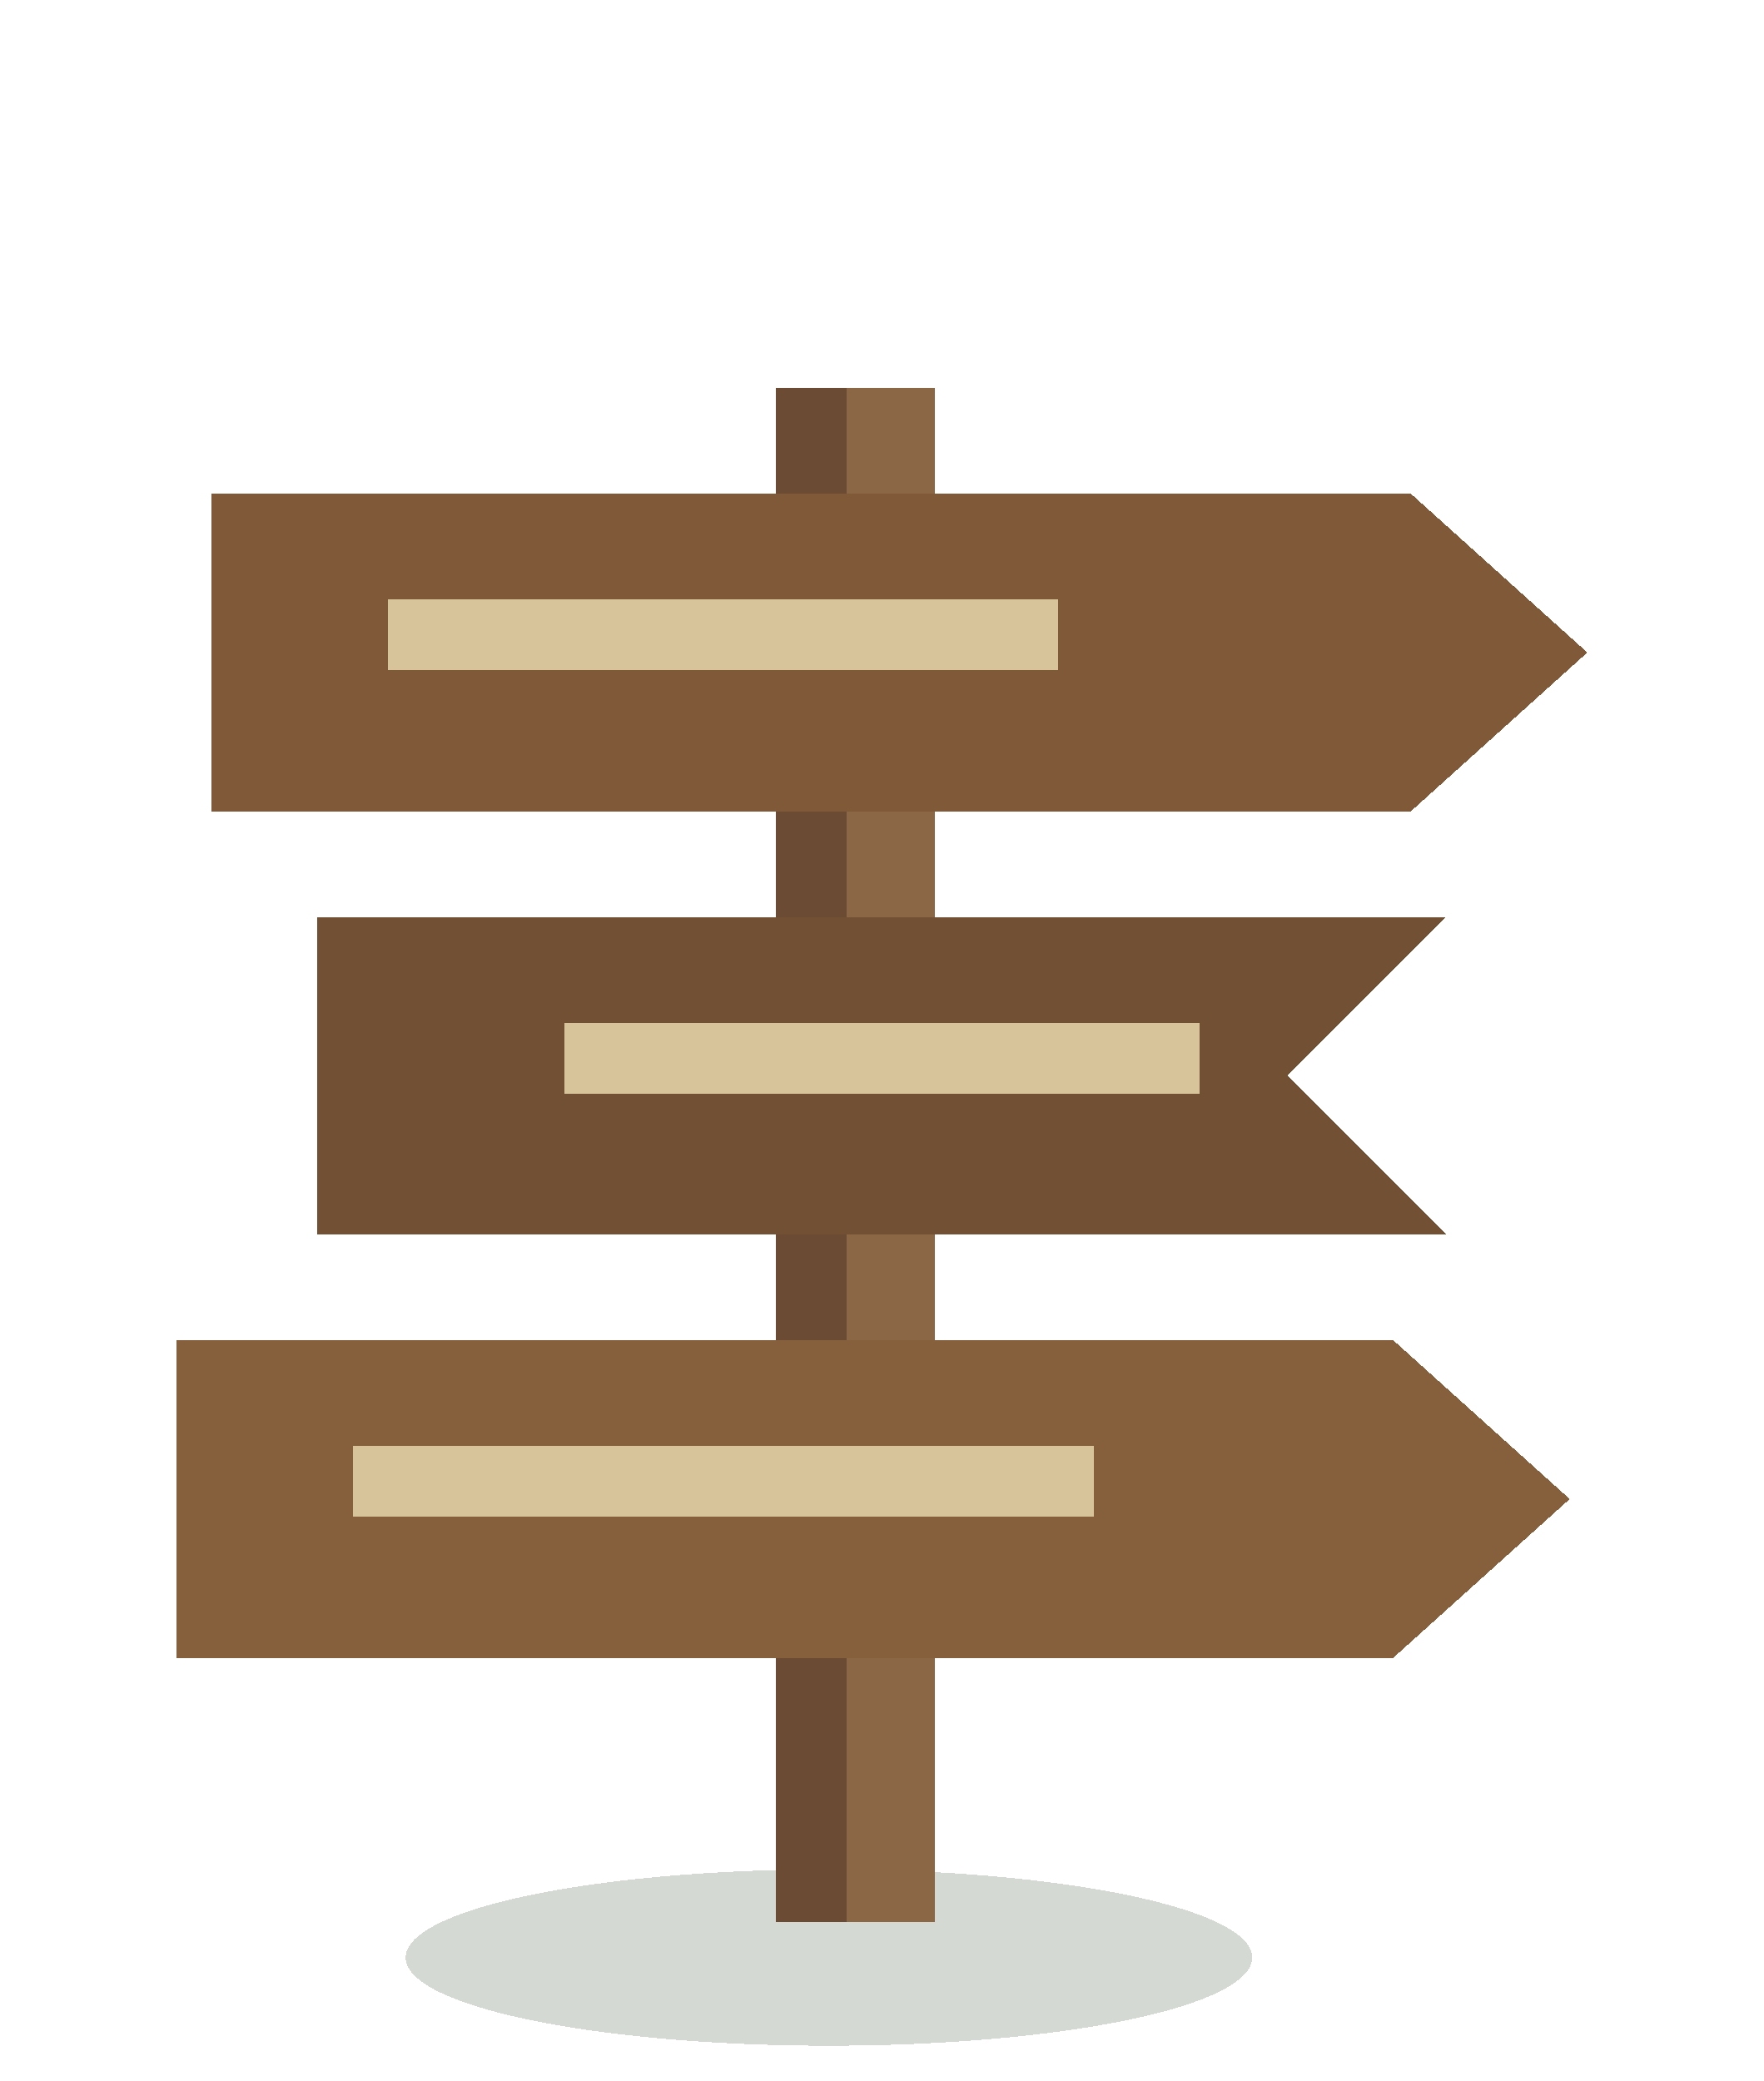
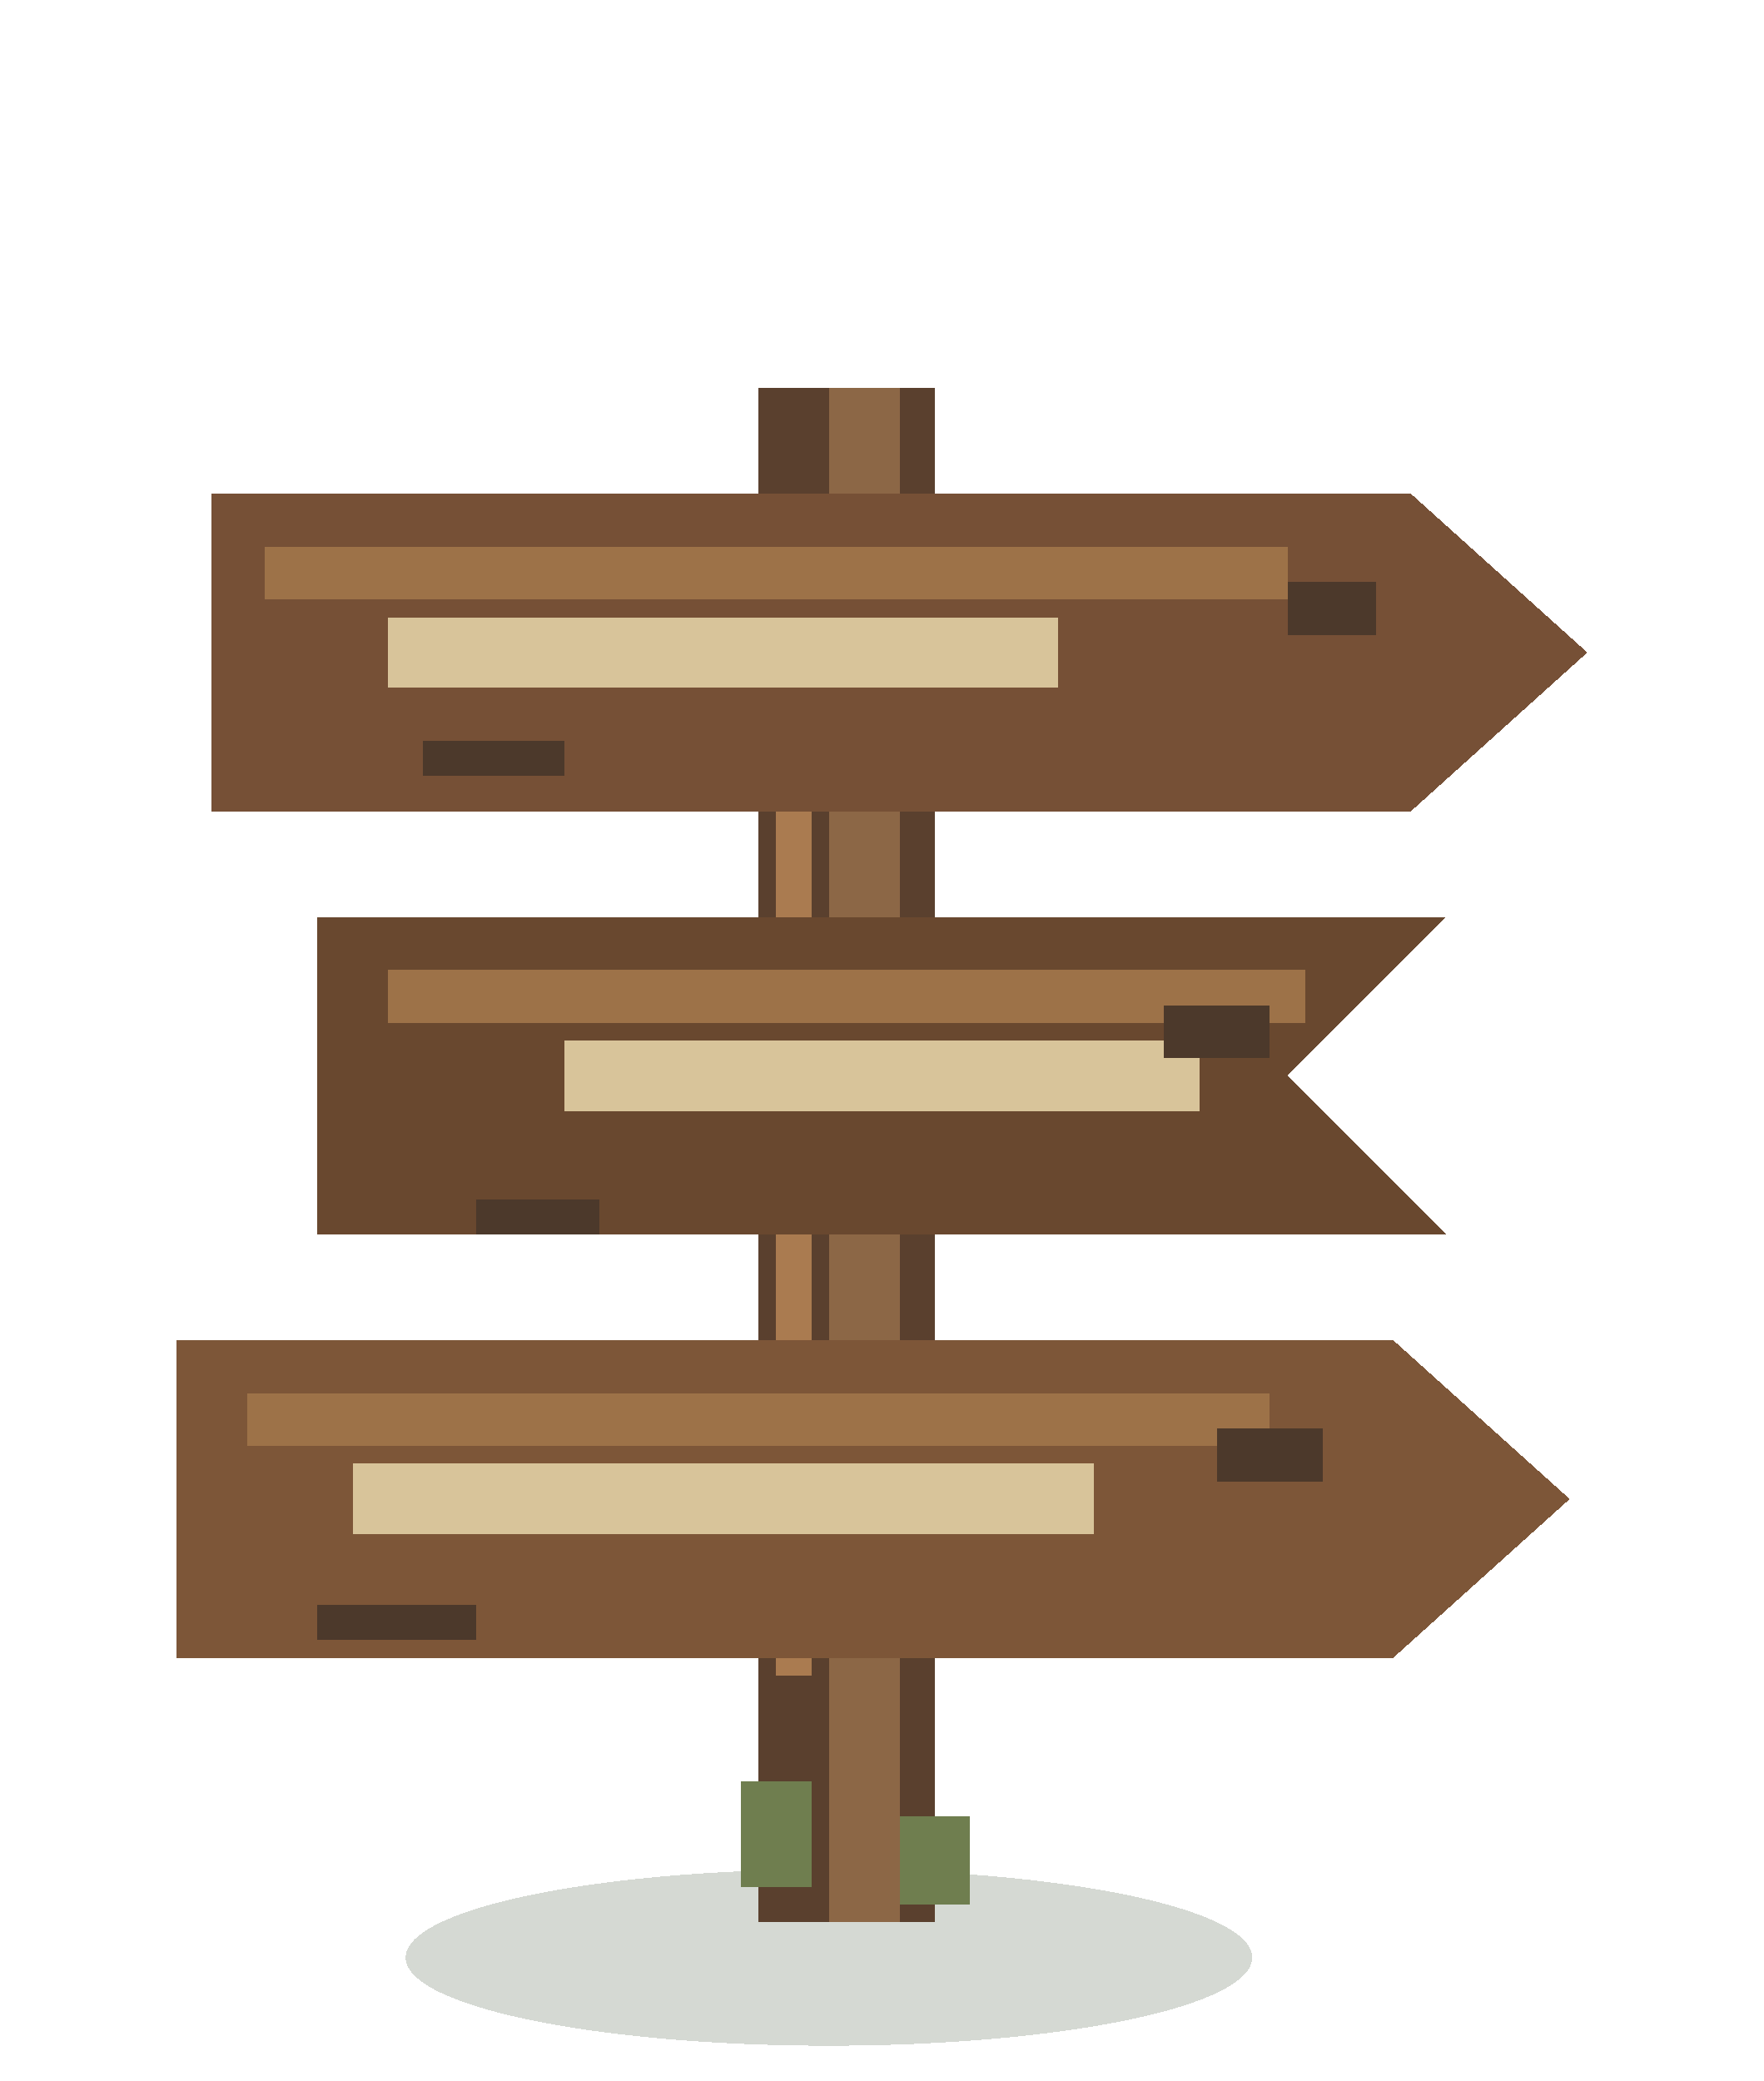
<svg xmlns="http://www.w3.org/2000/svg" width="100" height="118" viewBox="0 0 100 118" shape-rendering="crispEdges">
  <rect width="100" height="118" fill="none" />
  <ellipse cx="47" cy="111" rx="24" ry="5" fill="#405238" opacity=".22" />
-   <rect x="44" y="22" width="9" height="87" fill="#6b4b34" />
-   <rect x="48" y="22" width="5" height="87" fill="#8c6746" />
-   <path d="M12 28h68l10 9-10 9H12z" fill="#805938" />
-   <path d="M18 52h64l-9 9 9 9H18z" fill="#725033" />
-   <path d="M10 76h69l10 9-10 9H10z" fill="#865f3c" />
+   <rect x="43" y="22" width="10" height="87" fill="#5a402e" />
+   <rect x="47" y="22" width="4" height="87" fill="#8c6746" />
+   <rect x="44" y="29" width="2" height="66" fill="#aa7b50" />
+   <path d="M12 28h68l10 9-10 9H12z" fill="#765036" />
+   <path d="M18 52h64l-9 9 9 9H18z" fill="#69482f" />
+   <path d="M10 76h69l10 9-10 9H10z" fill="#7d5638" />
+   <g fill="#9d7248">
+     <rect x="15" y="31" width="58" height="3" />
+     <rect x="22" y="55" width="52" height="3" />
+     <rect x="14" y="79" width="58" height="3" />
+   </g>
  <g fill="#d8c49a">
-     <rect x="22" y="34" width="38" height="4" />
-     <rect x="32" y="58" width="36" height="4" />
-     <rect x="20" y="82" width="42" height="4" />
+     <rect x="22" y="35" width="38" height="4" />
+     <rect x="32" y="59" width="36" height="4" />
+     <rect x="20" y="83" width="42" height="4" />
+   </g>
+   <g fill="#4c392b">
+     <rect x="73" y="33" width="5" height="3" />
+     <rect x="24" y="42" width="8" height="2" />
+     <rect x="66" y="57" width="6" height="3" />
+     <rect x="27" y="68" width="7" height="2" />
+     <rect x="69" y="81" width="6" height="3" />
+     <rect x="18" y="91" width="9" height="2" />
+   </g>
+   <g fill="#6f7e4f">
+     <rect x="42" y="101" width="4" height="6" />
+     <rect x="51" y="103" width="4" height="5" />
  </g>
</svg>
